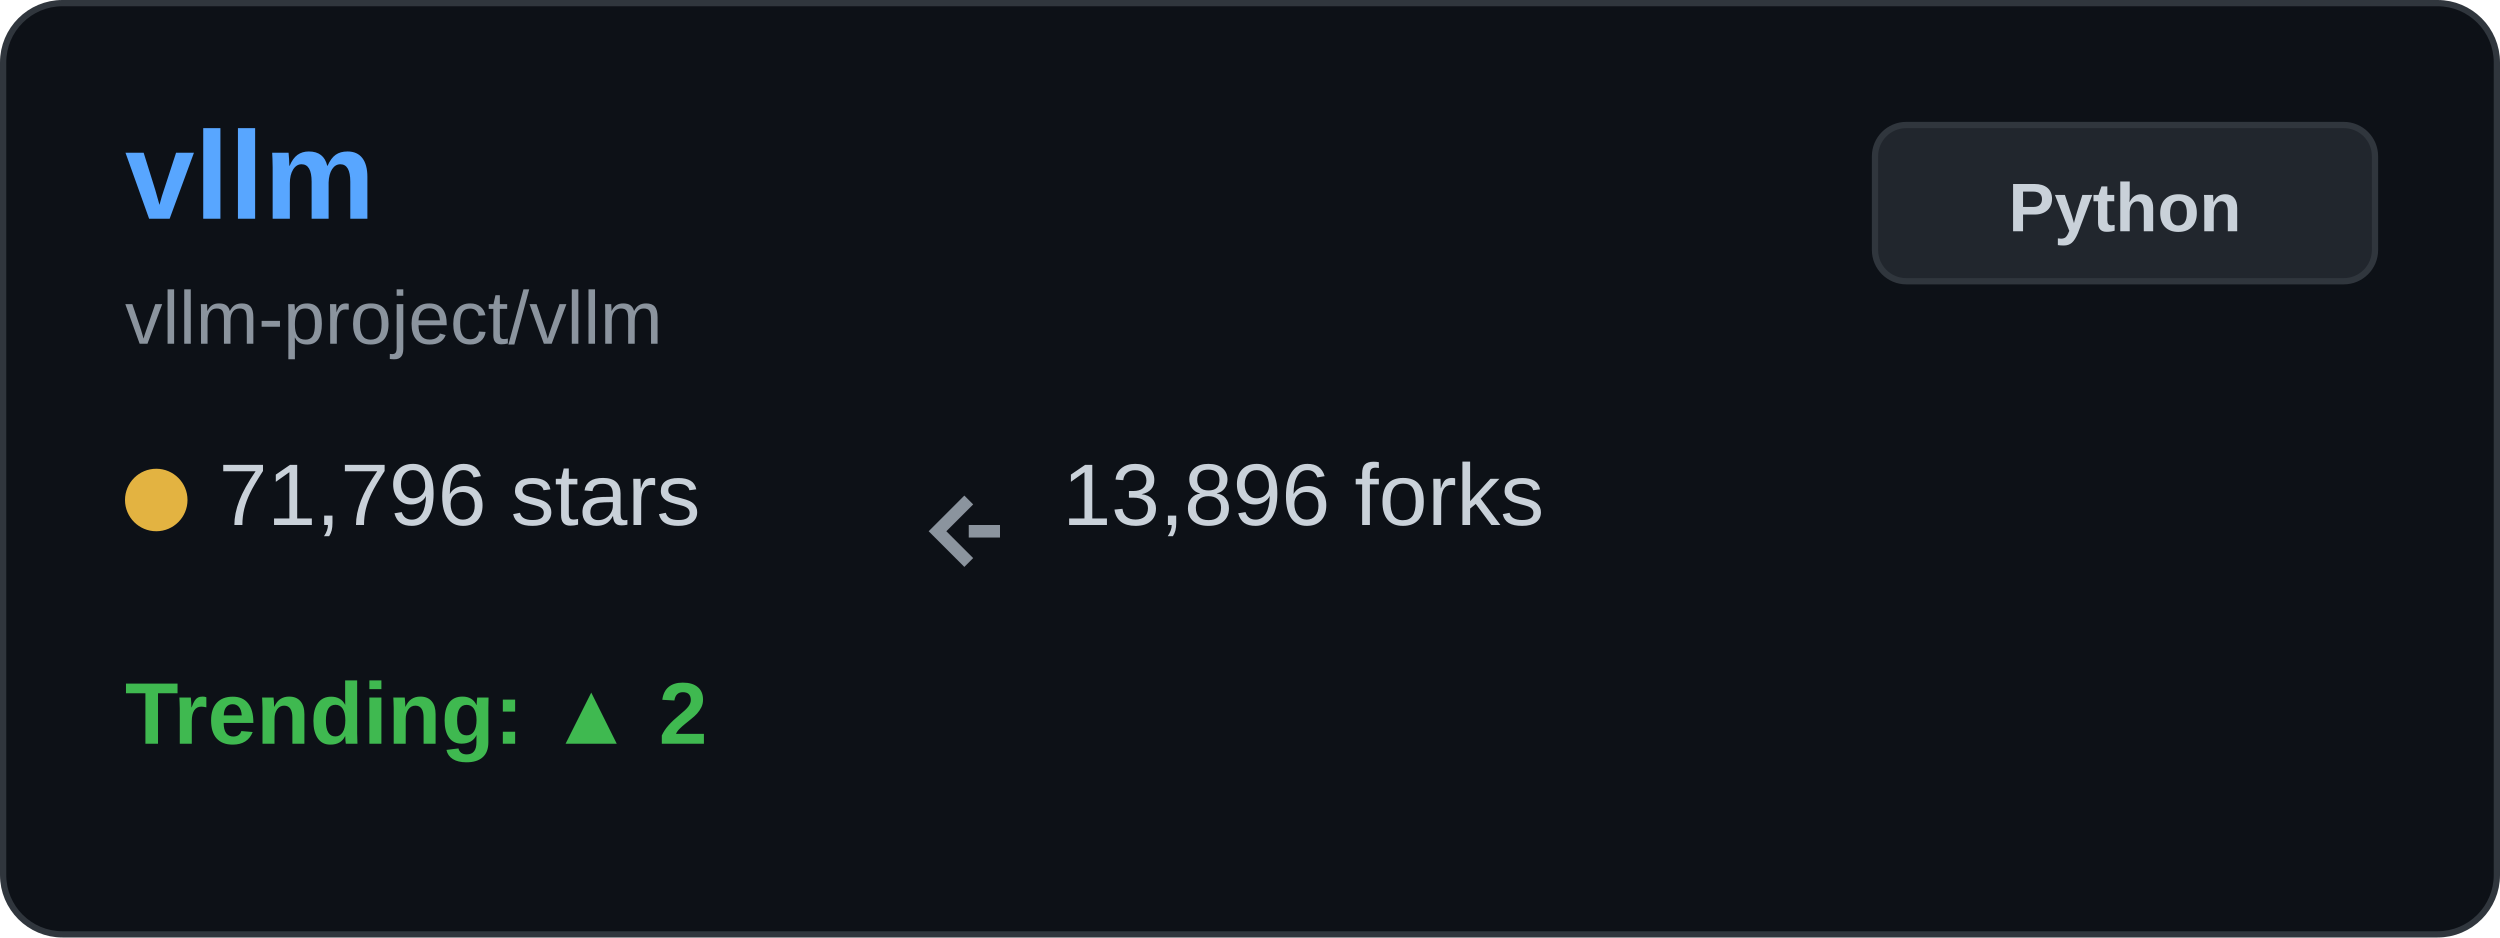
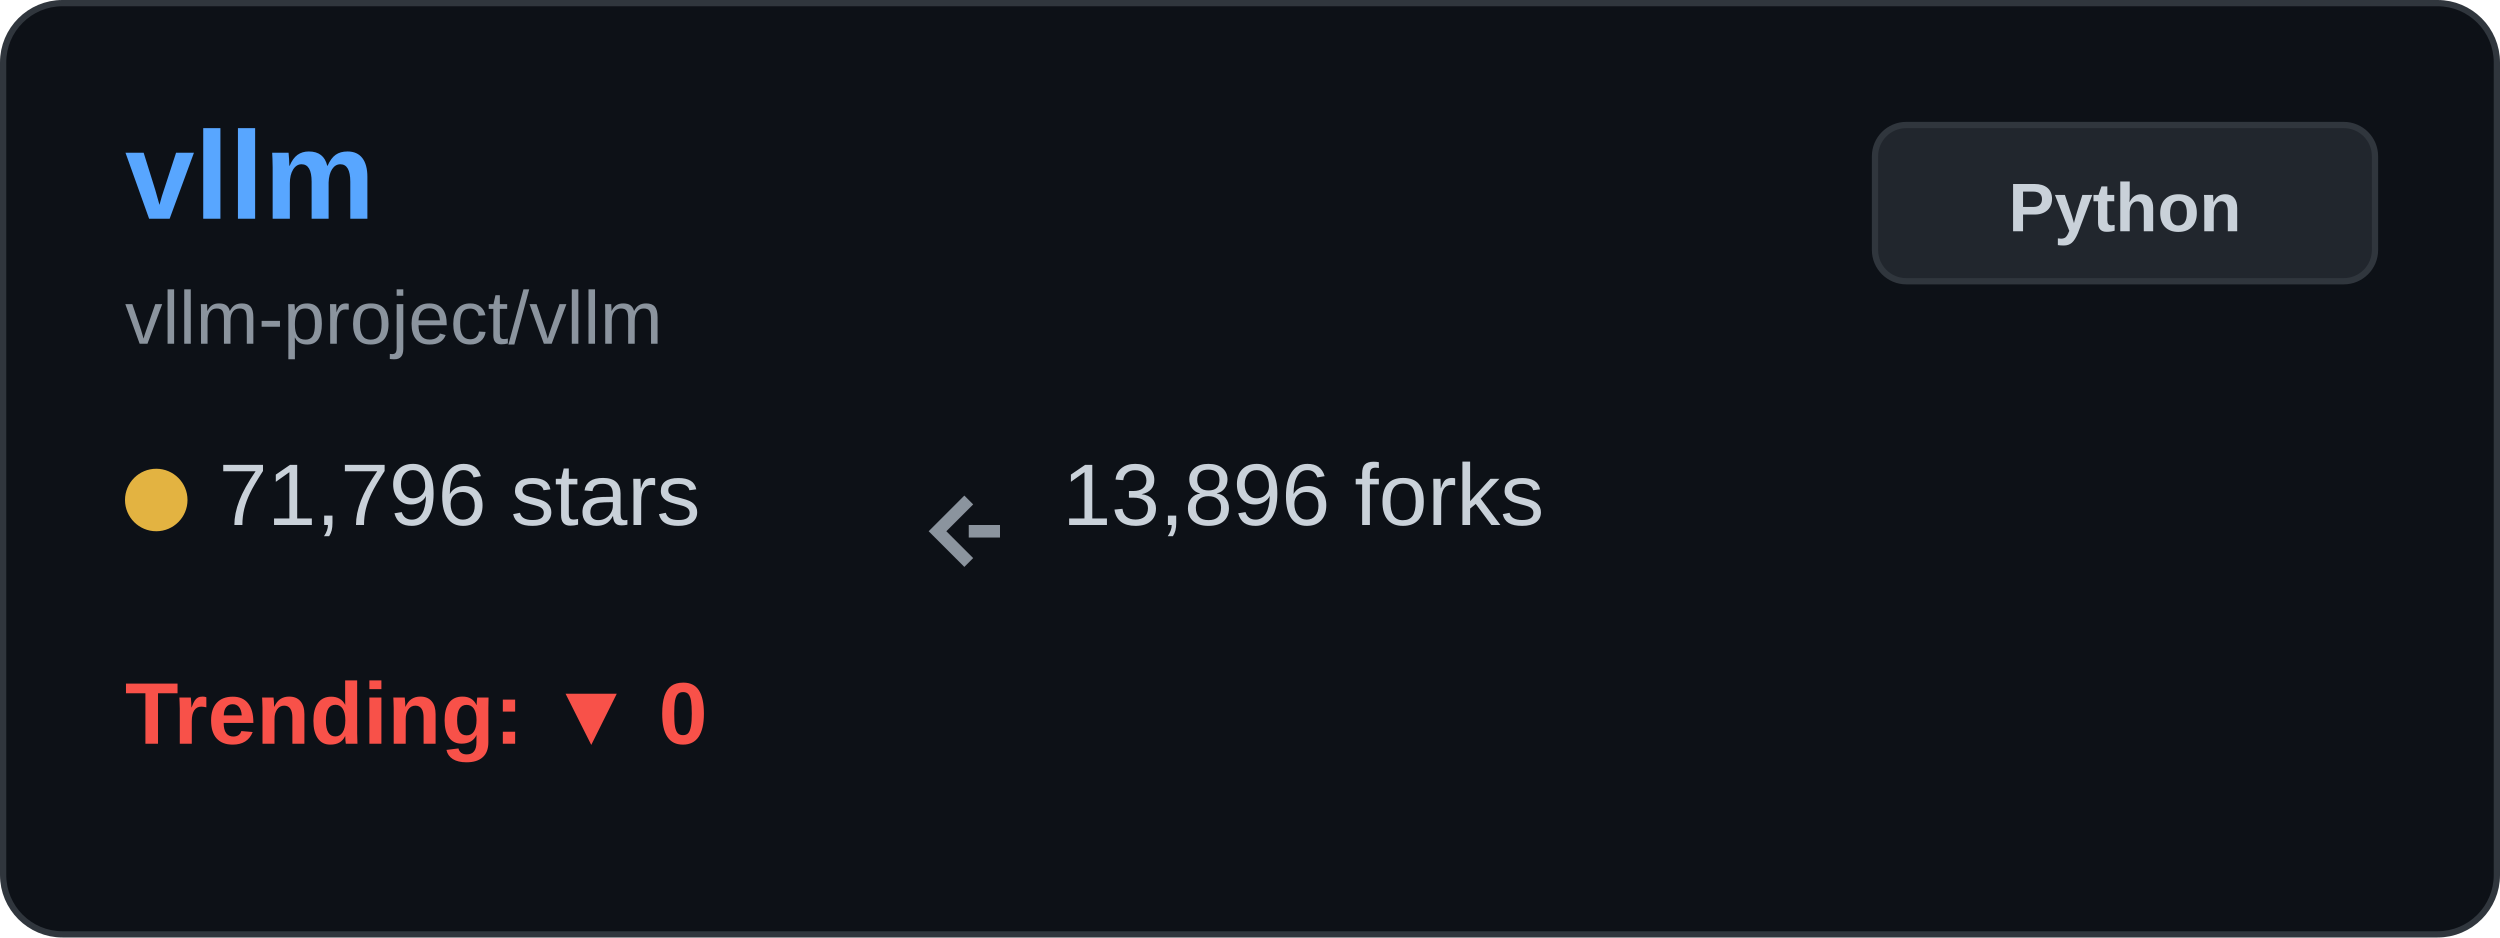
<svg xmlns="http://www.w3.org/2000/svg" width="400" height="150" viewBox="0 0 400 150" fill="none">
  <rect x="0.5" y="0.5" width="399" height="149" rx="9.5" fill="#0d1117" stroke="#30363d" />
  <text x="20" y="35" font-family="Arial, sans-serif" font-size="20" font-weight="bold" fill="#58a6ff">vllm</text>
  <text x="20" y="55" font-family="Arial, sans-serif" font-size="12" fill="#8b949e">vllm-project/vllm</text>
  <g transform="translate(20, 80)">
    <circle cx="5" cy="0" r="5" fill="#e3b341" />
    <text x="15" y="4" font-family="Arial, sans-serif" font-size="14" fill="#c9d1d9">71,796 stars</text>
  </g>
  <g transform="translate(150, 80)">
    <path d="M5 0 L0 5 L5 10 M5 5 L10 5" stroke="#8b949e" stroke-width="2" fill="none" />
    <text x="20" y="4" font-family="Arial, sans-serif" font-size="14" fill="#c9d1d9">13,896 forks</text>
  </g>
  <g transform="translate(20, 115)">
-     <text x="0" y="4" font-family="Arial, sans-serif" font-size="14" font-weight="bold" fill="#3fb950">Trending: ▲ 2</text>
+     <text x="0" y="4" font-family="Arial, sans-serif" font-size="14" font-weight="bold" fill="#f85149">Trending: ▼ 0</text>
  </g>
  <rect x="300" y="20" width="80" height="25" rx="5" fill="#21262d" stroke="#30363d" />
  <text x="340" y="37" font-family="Arial, sans-serif" font-size="11" font-weight="bold" fill="#c9d1d9" text-anchor="middle">Python</text>
</svg>
